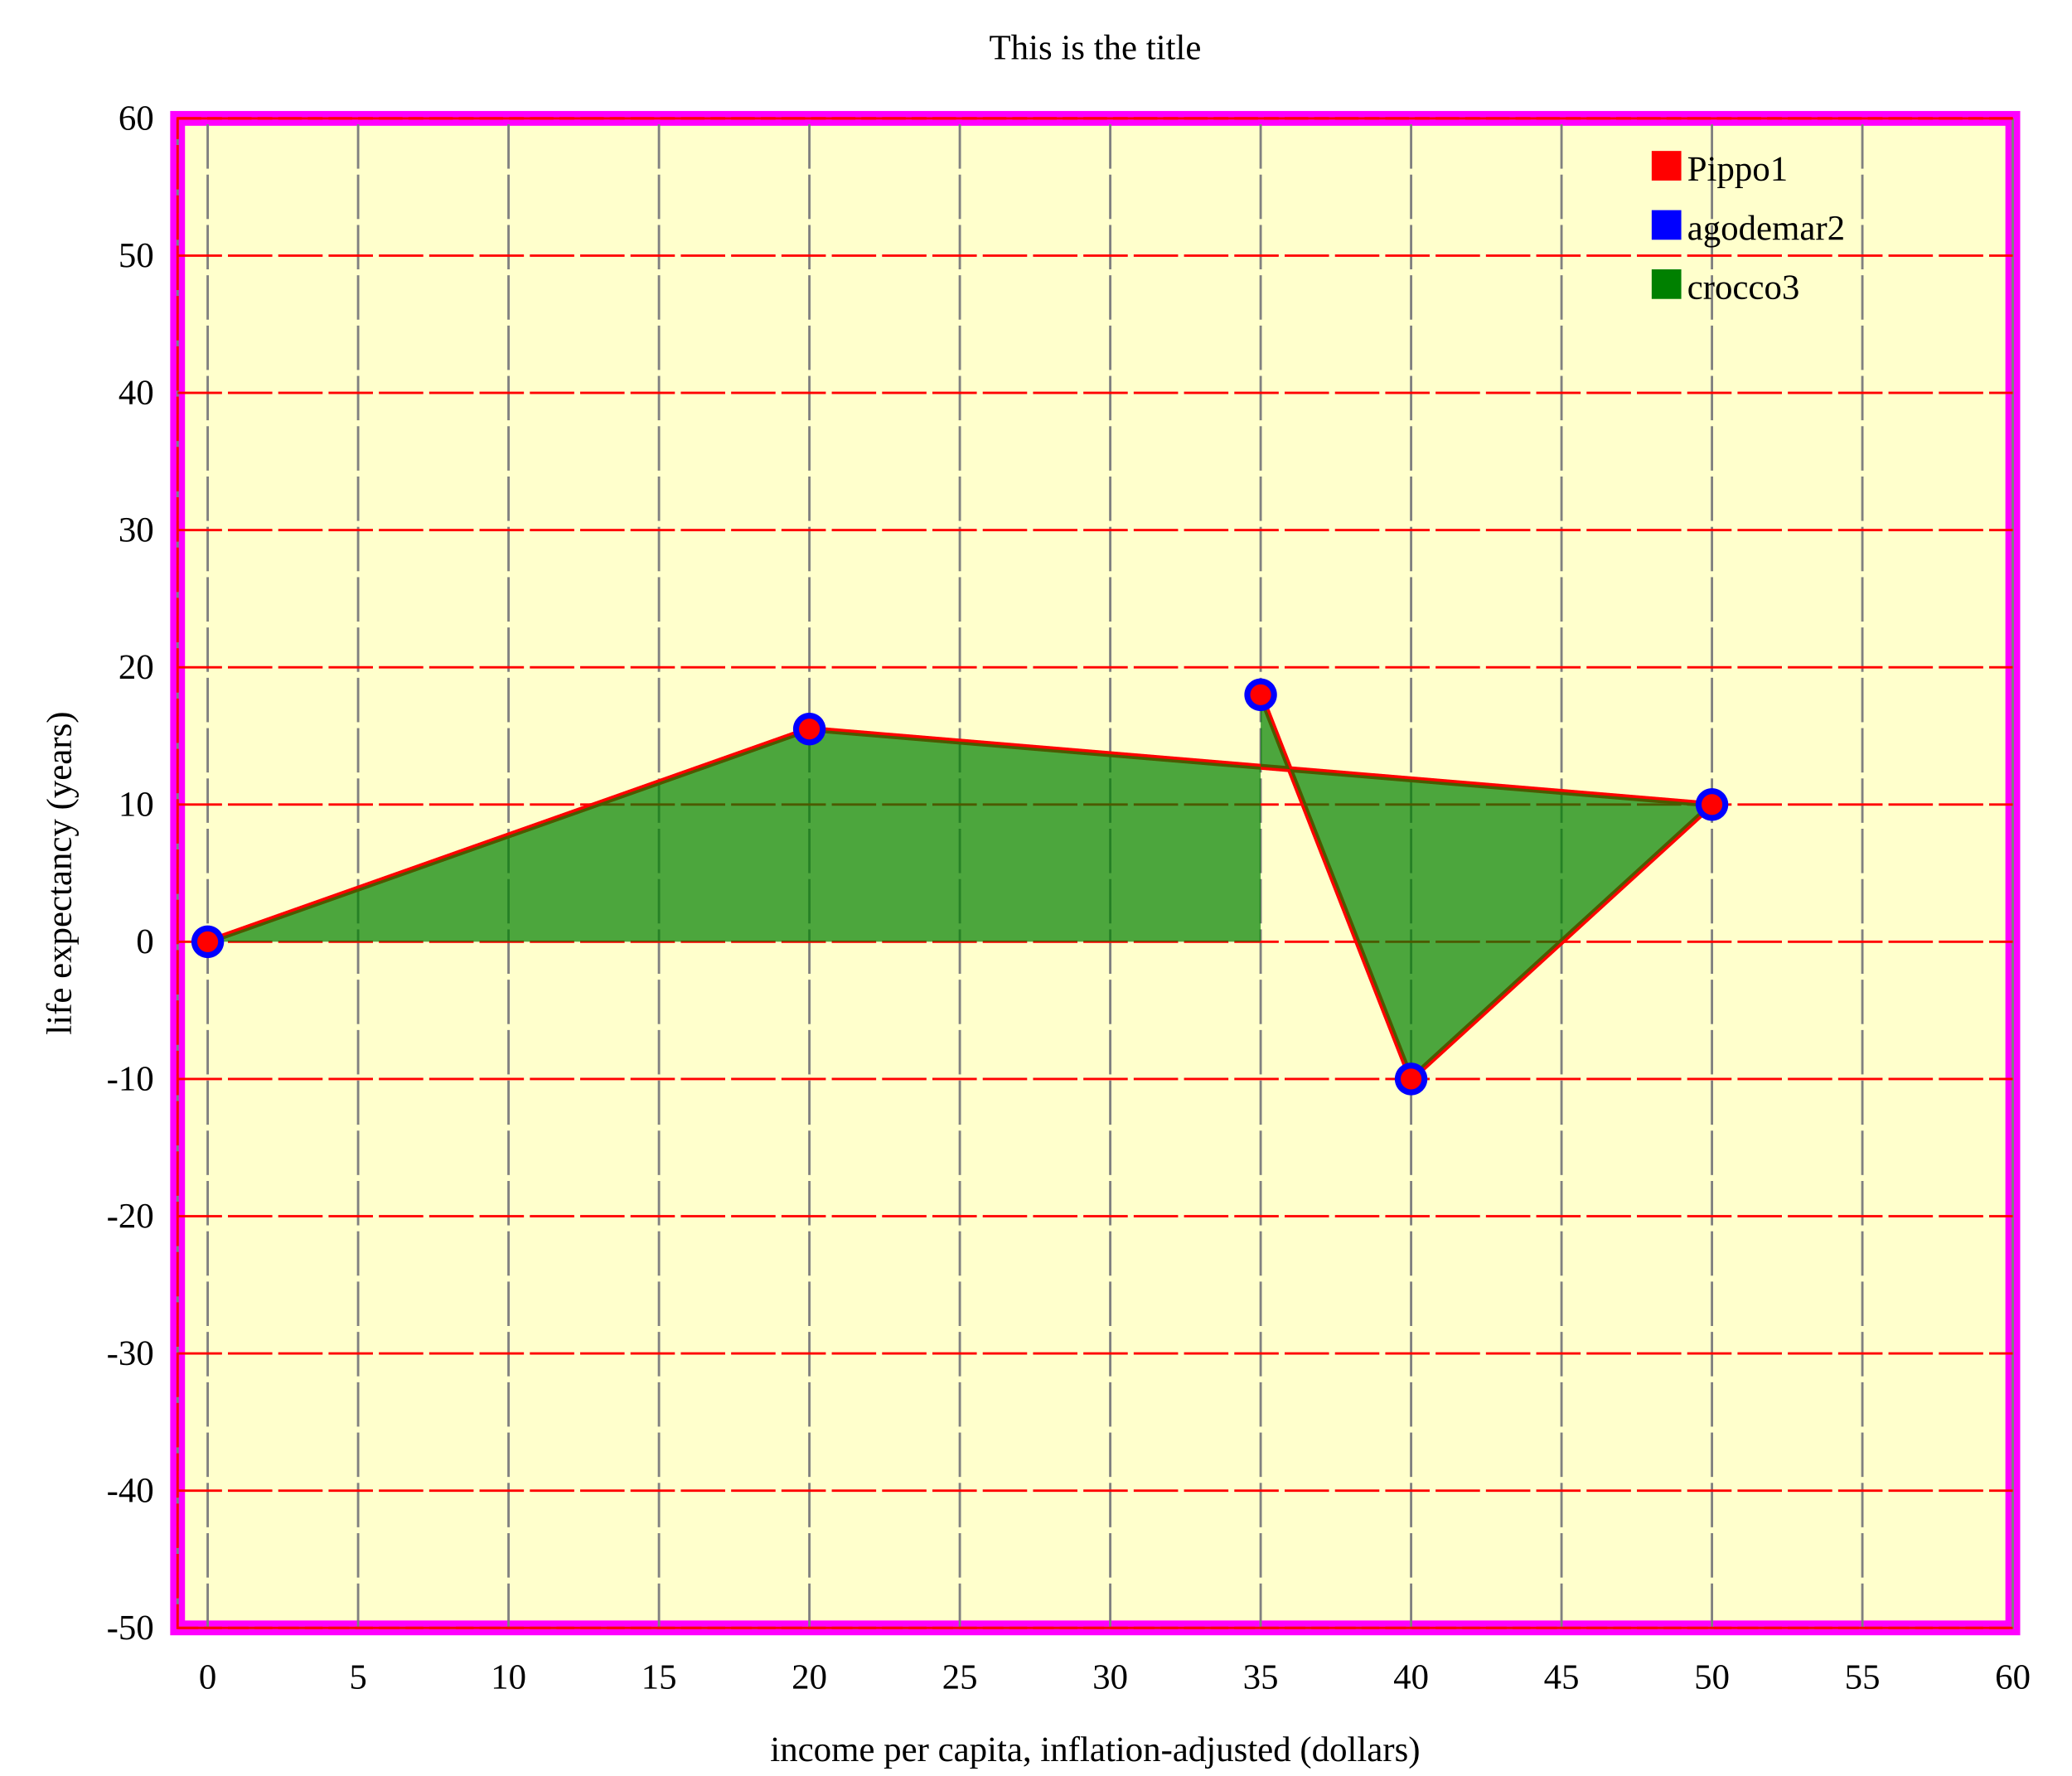
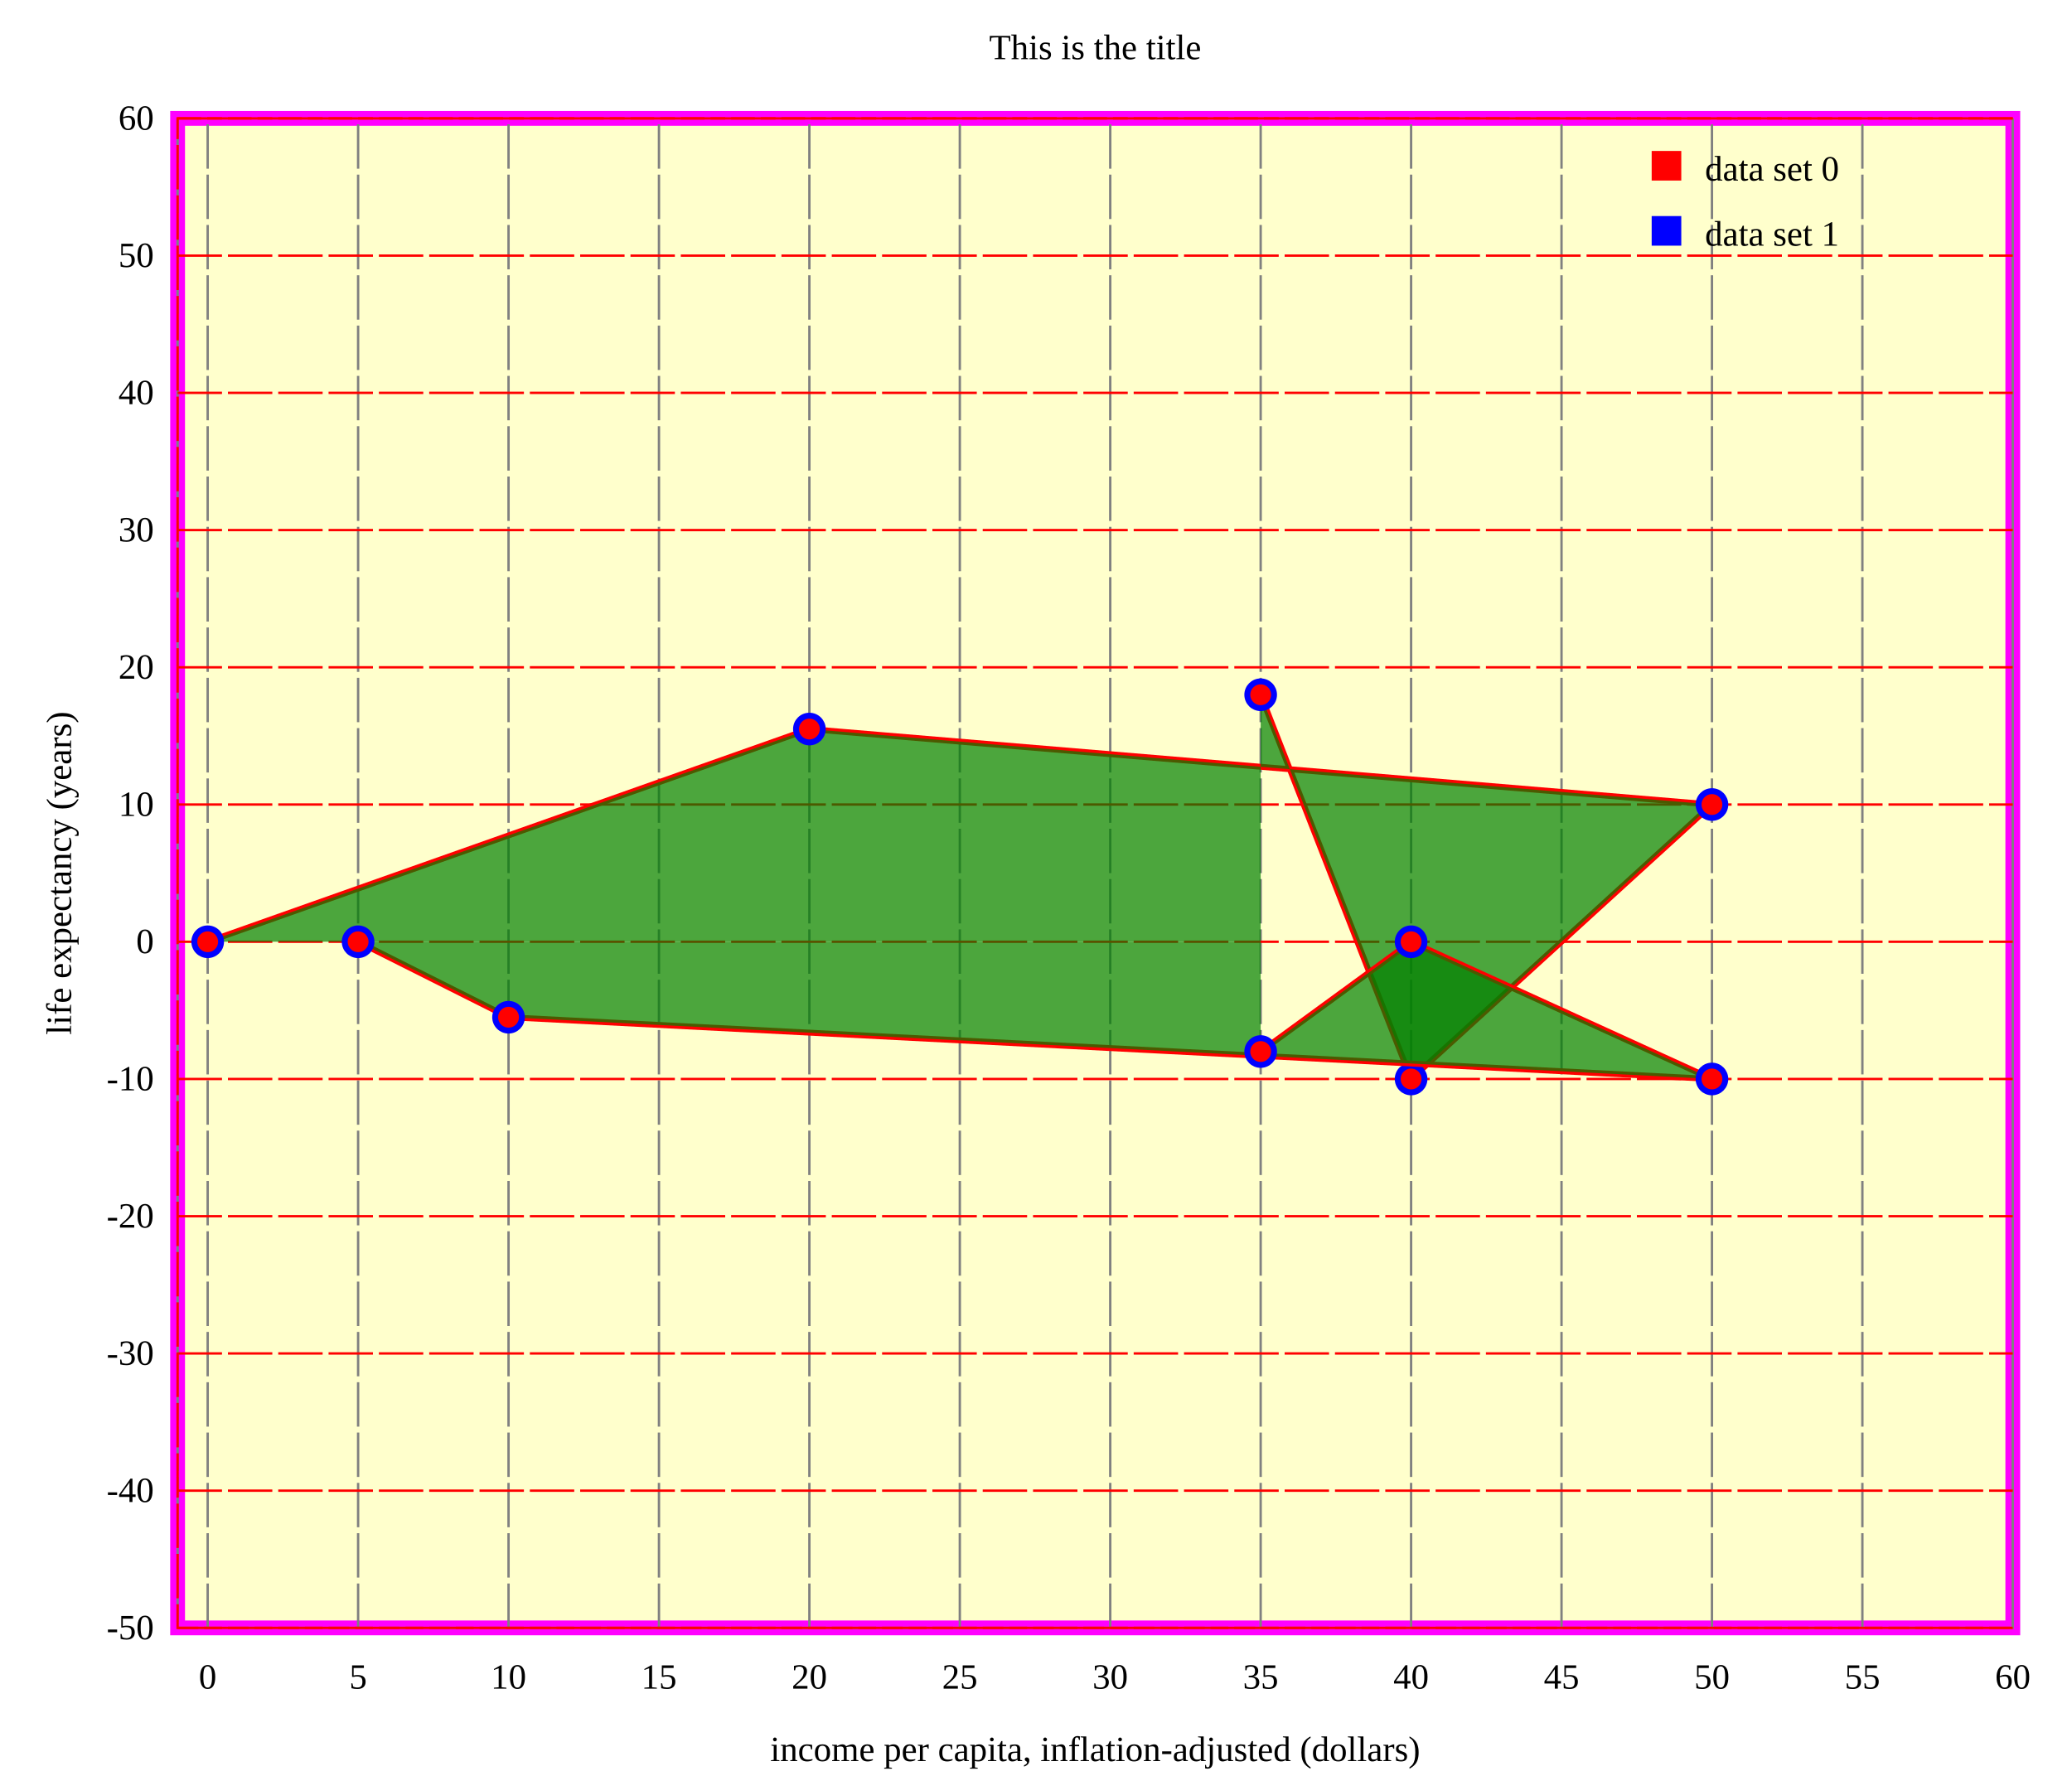
<svg xmlns="http://www.w3.org/2000/svg" id="svg" class="svg" width="700" height="600">
  <g id="page" width="700" height="600">
    <g id="graph" transform="translate(60,40)">
      <rect width="620" height="510" fill="yellow" opacity="0.2" />
      <rect width="620" height="510" fill="none" opacity="1.0" style="stroke: magenta; stroke-width: 5px;" />
      <g id="xAxis" class="axis" transform="translate(0,510)">
        <g class="tick" transform="translate(10.16393,0)" style="opacity: 1;">
          <line y2="-510" x2="0" style="fill: none; stroke: #808080; stroke-width: 0.8px; stroke-dasharray: 15px, 2px; font-style: normal; font-variant: normal; font-weight: normal; font-size: 10px; line-height: normal; font-family: sans-serif; shape-rendering: geometricprecision;" />
          <text dy=".71em" y="12" x="0" style="text-anchor: middle;">0</text>
        </g>
        <g class="tick" transform="translate(60.98361,0)" style="opacity: 1;">
          <line y2="-510" x2="0" style="fill: none; stroke: #808080; stroke-width: 0.8px; stroke-dasharray: 15px, 2px; font-style: normal; font-variant: normal; font-weight: normal; font-size: 10px; line-height: normal; font-family: sans-serif; shape-rendering: geometricprecision;" />
          <text dy=".71em" y="12" x="0" style="text-anchor: middle;">5</text>
        </g>
        <g class="tick" transform="translate(111.8033,0)" style="opacity: 1;">
          <line y2="-510" x2="0" style="fill: none; stroke: #808080; stroke-width: 0.8px; stroke-dasharray: 15px, 2px; font-style: normal; font-variant: normal; font-weight: normal; font-size: 10px; line-height: normal; font-family: sans-serif; shape-rendering: geometricprecision;" />
          <text dy=".71em" y="12" x="0" style="text-anchor: middle;">10</text>
        </g>
        <g class="tick" transform="translate(162.623,0)" style="opacity: 1;">
          <line y2="-510" x2="0" style="fill: none; stroke: #808080; stroke-width: 0.8px; stroke-dasharray: 15px, 2px; font-style: normal; font-variant: normal; font-weight: normal; font-size: 10px; line-height: normal; font-family: sans-serif; shape-rendering: geometricprecision;" />
          <text dy=".71em" y="12" x="0" style="text-anchor: middle;">15</text>
        </g>
        <g class="tick" transform="translate(213.4426,0)" style="opacity: 1;">
          <line y2="-510" x2="0" style="fill: none; stroke: #808080; stroke-width: 0.8px; stroke-dasharray: 15px, 2px; font-style: normal; font-variant: normal; font-weight: normal; font-size: 10px; line-height: normal; font-family: sans-serif; shape-rendering: geometricprecision;" />
          <text dy=".71em" y="12" x="0" style="text-anchor: middle;">20</text>
        </g>
        <g class="tick" transform="translate(264.2623,0)" style="opacity: 1;">
          <line y2="-510" x2="0" style="fill: none; stroke: #808080; stroke-width: 0.8px; stroke-dasharray: 15px, 2px; font-style: normal; font-variant: normal; font-weight: normal; font-size: 10px; line-height: normal; font-family: sans-serif; shape-rendering: geometricprecision;" />
          <text dy=".71em" y="12" x="0" style="text-anchor: middle;">25</text>
        </g>
        <g class="tick" transform="translate(315.082,0)" style="opacity: 1;">
          <line y2="-510" x2="0" style="fill: none; stroke: #808080; stroke-width: 0.8px; stroke-dasharray: 15px, 2px; font-style: normal; font-variant: normal; font-weight: normal; font-size: 10px; line-height: normal; font-family: sans-serif; shape-rendering: geometricprecision;" />
          <text dy=".71em" y="12" x="0" style="text-anchor: middle;">30</text>
        </g>
        <g class="tick" transform="translate(365.9016,0)" style="opacity: 1;">
          <line y2="-510" x2="0" style="fill: none; stroke: #808080; stroke-width: 0.8px; stroke-dasharray: 15px, 2px; font-style: normal; font-variant: normal; font-weight: normal; font-size: 10px; line-height: normal; font-family: sans-serif; shape-rendering: geometricprecision;" />
          <text dy=".71em" y="12" x="0" style="text-anchor: middle;">35</text>
        </g>
        <g class="tick" transform="translate(416.7213,0)" style="opacity: 1;">
          <line y2="-510" x2="0" style="fill: none; stroke: #808080; stroke-width: 0.8px; stroke-dasharray: 15px, 2px; font-style: normal; font-variant: normal; font-weight: normal; font-size: 10px; line-height: normal; font-family: sans-serif; shape-rendering: geometricprecision;" />
          <text dy=".71em" y="12" x="0" style="text-anchor: middle;">40</text>
        </g>
        <g class="tick" transform="translate(467.541,0)" style="opacity: 1;">
          <line y2="-510" x2="0" style="fill: none; stroke: #808080; stroke-width: 0.8px; stroke-dasharray: 15px, 2px; font-style: normal; font-variant: normal; font-weight: normal; font-size: 10px; line-height: normal; font-family: sans-serif; shape-rendering: geometricprecision;" />
          <text dy=".71em" y="12" x="0" style="text-anchor: middle;">45</text>
        </g>
        <g class="tick" transform="translate(518.3607,0)" style="opacity: 1;">
          <line y2="-510" x2="0" style="fill: none; stroke: #808080; stroke-width: 0.8px; stroke-dasharray: 15px, 2px; font-style: normal; font-variant: normal; font-weight: normal; font-size: 10px; line-height: normal; font-family: sans-serif; shape-rendering: geometricprecision;" />
          <text dy=".71em" y="12" x="0" style="text-anchor: middle;">50</text>
        </g>
        <g class="tick" transform="translate(569.1803,0)" style="opacity: 1;">
          <line y2="-510" x2="0" style="fill: none; stroke: #808080; stroke-width: 0.8px; stroke-dasharray: 15px, 2px; font-style: normal; font-variant: normal; font-weight: normal; font-size: 10px; line-height: normal; font-family: sans-serif; shape-rendering: geometricprecision;" />
          <text dy=".71em" y="12" x="0" style="text-anchor: middle;">55</text>
        </g>
        <g class="tick" transform="translate(620,0)" style="opacity: 1;">
          <line y2="-510" x2="0" style="fill: none; stroke: #808080; stroke-width: 0.8px; stroke-dasharray: 15px, 2px; font-style: normal; font-variant: normal; font-weight: normal; font-size: 10px; line-height: normal; font-family: sans-serif; shape-rendering: geometricprecision;" />
          <text dy=".71em" y="12" x="0" style="text-anchor: middle;">60</text>
        </g>
        <path class="domain" d="M0,-510V0H620V-510" style="fill: none; stroke: #808080; stroke-width: 0.8px; stroke-dasharray: 15px, 2px; font-style: normal; font-variant: normal; font-weight: normal; font-size: 10px; line-height: normal; font-family: sans-serif; shape-rendering: geometricprecision;" />
      </g>
      <g id="yAxis" class="axis">
        <g class="tick" transform="translate(0,510)" style="opacity: 1;">
          <line x2="620" y2="0" style="fill: none; stroke: #ff0000; stroke-dasharray: 15px, 2px; stroke-width: 0.8px; shape-rendering: geometricprecision;" />
          <text dy=".32em" x="-8" y="0" style="text-anchor: end;">-50</text>
        </g>
        <g class="tick" transform="translate(0,463.6364)" style="opacity: 1;">
          <line x2="620" y2="0" style="fill: none; stroke: #ff0000; stroke-dasharray: 15px, 2px; stroke-width: 0.8px; shape-rendering: geometricprecision;" />
          <text dy=".32em" x="-8" y="0" style="text-anchor: end;">-40</text>
        </g>
        <g class="tick" transform="translate(0,417.2727)" style="opacity: 1;">
          <line x2="620" y2="0" style="fill: none; stroke: #ff0000; stroke-dasharray: 15px, 2px; stroke-width: 0.8px; shape-rendering: geometricprecision;" />
          <text dy=".32em" x="-8" y="0" style="text-anchor: end;">-30</text>
        </g>
        <g class="tick" transform="translate(0,370.9091)" style="opacity: 1;">
          <line x2="620" y2="0" style="fill: none; stroke: #ff0000; stroke-dasharray: 15px, 2px; stroke-width: 0.8px; shape-rendering: geometricprecision;" />
          <text dy=".32em" x="-8" y="0" style="text-anchor: end;">-20</text>
        </g>
        <g class="tick" transform="translate(0,324.5455)" style="opacity: 1;">
          <line x2="620" y2="0" style="fill: none; stroke: #ff0000; stroke-dasharray: 15px, 2px; stroke-width: 0.8px; shape-rendering: geometricprecision;" />
          <text dy=".32em" x="-8" y="0" style="text-anchor: end;">-10</text>
        </g>
        <g class="tick" transform="translate(0,278.1818)" style="opacity: 1;">
          <line x2="620" y2="0" style="fill: none; stroke: #ff0000; stroke-dasharray: 15px, 2px; stroke-width: 0.8px; shape-rendering: geometricprecision;" />
          <text dy=".32em" x="-8" y="0" style="text-anchor: end;">0</text>
        </g>
        <g class="tick" transform="translate(0,231.8182)" style="opacity: 1;">
          <line x2="620" y2="0" style="fill: none; stroke: #ff0000; stroke-dasharray: 15px, 2px; stroke-width: 0.8px; shape-rendering: geometricprecision;" />
          <text dy=".32em" x="-8" y="0" style="text-anchor: end;">10</text>
        </g>
        <g class="tick" transform="translate(0,185.4545)" style="opacity: 1;">
          <line x2="620" y2="0" style="fill: none; stroke: #ff0000; stroke-dasharray: 15px, 2px; stroke-width: 0.8px; shape-rendering: geometricprecision;" />
          <text dy=".32em" x="-8" y="0" style="text-anchor: end;">20</text>
        </g>
        <g class="tick" transform="translate(0,139.0909)" style="opacity: 1;">
          <line x2="620" y2="0" style="fill: none; stroke: #ff0000; stroke-dasharray: 15px, 2px; stroke-width: 0.8px; shape-rendering: geometricprecision;" />
          <text dy=".32em" x="-8" y="0" style="text-anchor: end;">30</text>
        </g>
        <g class="tick" transform="translate(0,92.72727)" style="opacity: 1;">
          <line x2="620" y2="0" style="fill: none; stroke: #ff0000; stroke-dasharray: 15px, 2px; stroke-width: 0.8px; shape-rendering: geometricprecision;" />
          <text dy=".32em" x="-8" y="0" style="text-anchor: end;">40</text>
        </g>
        <g class="tick" transform="translate(0,46.36364)" style="opacity: 1;">
          <line x2="620" y2="0" style="fill: none; stroke: #ff0000; stroke-dasharray: 15px, 2px; stroke-width: 0.8px; shape-rendering: geometricprecision;" />
          <text dy=".32em" x="-8" y="0" style="text-anchor: end;">50</text>
        </g>
        <g class="tick" transform="translate(0,0)" style="opacity: 1;">
          <line x2="620" y2="0" style="fill: none; stroke: #ff0000; stroke-dasharray: 15px, 2px; stroke-width: 0.8px; shape-rendering: geometricprecision;" />
          <text dy=".32em" x="-8" y="0" style="text-anchor: end;">60</text>
        </g>
        <path class="domain" d="M620,0H0V510H620" style="fill: none; stroke: #ff0000; stroke-dasharray: 15px, 2px; stroke-width: 0.8px; shape-rendering: geometricprecision;" />
      </g>
      <g id="xy" class="xy">
        <path id="line" d="M10.164,278.182L213.443,206.318L518.361,231.818L416.721,324.545L365.902,194.727" class="line" style="fill:none; stroke:red; stroke-width:2" />
        <path id="area" d="M10.164,278.182L213.443,206.318L518.361,231.818L416.721,324.545L365.902,194.727L365.902,278.182L416.721,278.182L518.361,278.182L213.443,278.182L10.164,278.182Z" class="area" style="fill:green;" opacity="0.7" />
        <g id="symbols" class="symbols">
          <path transform="translate(10.16393,278.1818)" d="M0,4.514A4.514,4.514 0 1,1 0,-4.514A4.514,4.514 0 1,1 0,4.514Z" style="fill:red; stroke:blue; stroke-width:2" />
          <path transform="translate(213.4426,206.3182)" d="M0,4.514A4.514,4.514 0 1,1 0,-4.514A4.514,4.514 0 1,1 0,4.514Z" style="fill:red; stroke:blue; stroke-width:2" />
          <path transform="translate(518.3607,231.8182)" d="M0,4.514A4.514,4.514 0 1,1 0,-4.514A4.514,4.514 0 1,1 0,4.514Z" style="fill:red; stroke:blue; stroke-width:2" />
          <path transform="translate(416.7213,324.5455)" d="M0,4.514A4.514,4.514 0 1,1 0,-4.514A4.514,4.514 0 1,1 0,4.514Z" style="fill:red; stroke:blue; stroke-width:2" />
          <path transform="translate(365.9016,194.7273)" d="M0,4.514A4.514,4.514 0 1,1 0,-4.514A4.514,4.514 0 1,1 0,4.514Z" style="fill:red; stroke:blue; stroke-width:2" />
        </g>
      </g>
+       <g id="xy" class="xy">
+         <path id="line" d="M60.984,278.182L111.803,303.682L518.361,324.545L416.721,278.182L365.902,315.273" class="line" style="fill:none; stroke:red; stroke-width:2" />
+         <path id="area" d="M60.984,278.182L111.803,303.682L518.361,324.545L416.721,278.182L365.902,315.273L365.902,278.182L416.721,278.182L518.361,278.182L111.803,278.182L60.984,278.182Z" class="area" style="fill:green;" opacity="0.7" />
+         <g id="symbols" class="symbols">
+           <path transform="translate(60.98361,278.1818)" d="M0,4.514A4.514,4.514 0 1,1 0,-4.514A4.514,4.514 0 1,1 0,4.514Z" style="fill:red; stroke:blue; stroke-width:2" />
+           <path transform="translate(111.8033,303.6818)" d="M0,4.514A4.514,4.514 0 1,1 0,-4.514A4.514,4.514 0 1,1 0,4.514Z" style="fill:red; stroke:blue; stroke-width:2" />
+           <path transform="translate(518.3607,324.5455)" d="M0,4.514A4.514,4.514 0 1,1 0,-4.514A4.514,4.514 0 1,1 0,4.514Z" style="fill:red; stroke:blue; stroke-width:2" />
+           <path transform="translate(416.7213,278.1818)" d="M0,4.514A4.514,4.514 0 1,1 0,-4.514A4.514,4.514 0 1,1 0,4.514Z" style="fill:red; stroke:blue; stroke-width:2" />
+           <path transform="translate(365.9016,315.2727)" d="M0,4.514A4.514,4.514 0 1,1 0,-4.514A4.514,4.514 0 1,1 0,4.514Z" style="fill:red; stroke:blue; stroke-width:2" />
+         </g>
+       </g>
    </g>
  </g>
  <text class="x label" text-anchor="middle" x="370" y="595">income per capita, inflation-adjusted (dollars)</text>
  <text class="y label" text-anchor="middle" x="-295" y="15" dy=".75em" transform="rotate(-90)">life expectancy (years)</text>
  <text class="title" text-anchor="middle" x="370" y="20">This is the title</text>
  <g class="legend" transform="translate(558.0,51.0)">
    <rect y="0" width="10" height="10" style="fill: #ff0000;" />
-     <rect y="20" width="10" height="10" style="fill: #0000ff;" />
-     <rect y="40" width="10" height="10" style="fill: #008000;" />
-     <text text-anchor="start" x="12" y="10">Pippo1</text>
-     <text text-anchor="start" x="12" y="30">agodemar2</text>
-     <text text-anchor="start" x="12" y="50">crocco3</text>
+     <rect y="22" width="10" height="10" style="fill: #0000ff;" />
+     <text text-anchor="start" x="18" y="10">data set 0</text>
+     <text text-anchor="start" x="18" y="32">data set 1</text>
  </g>
</svg>
